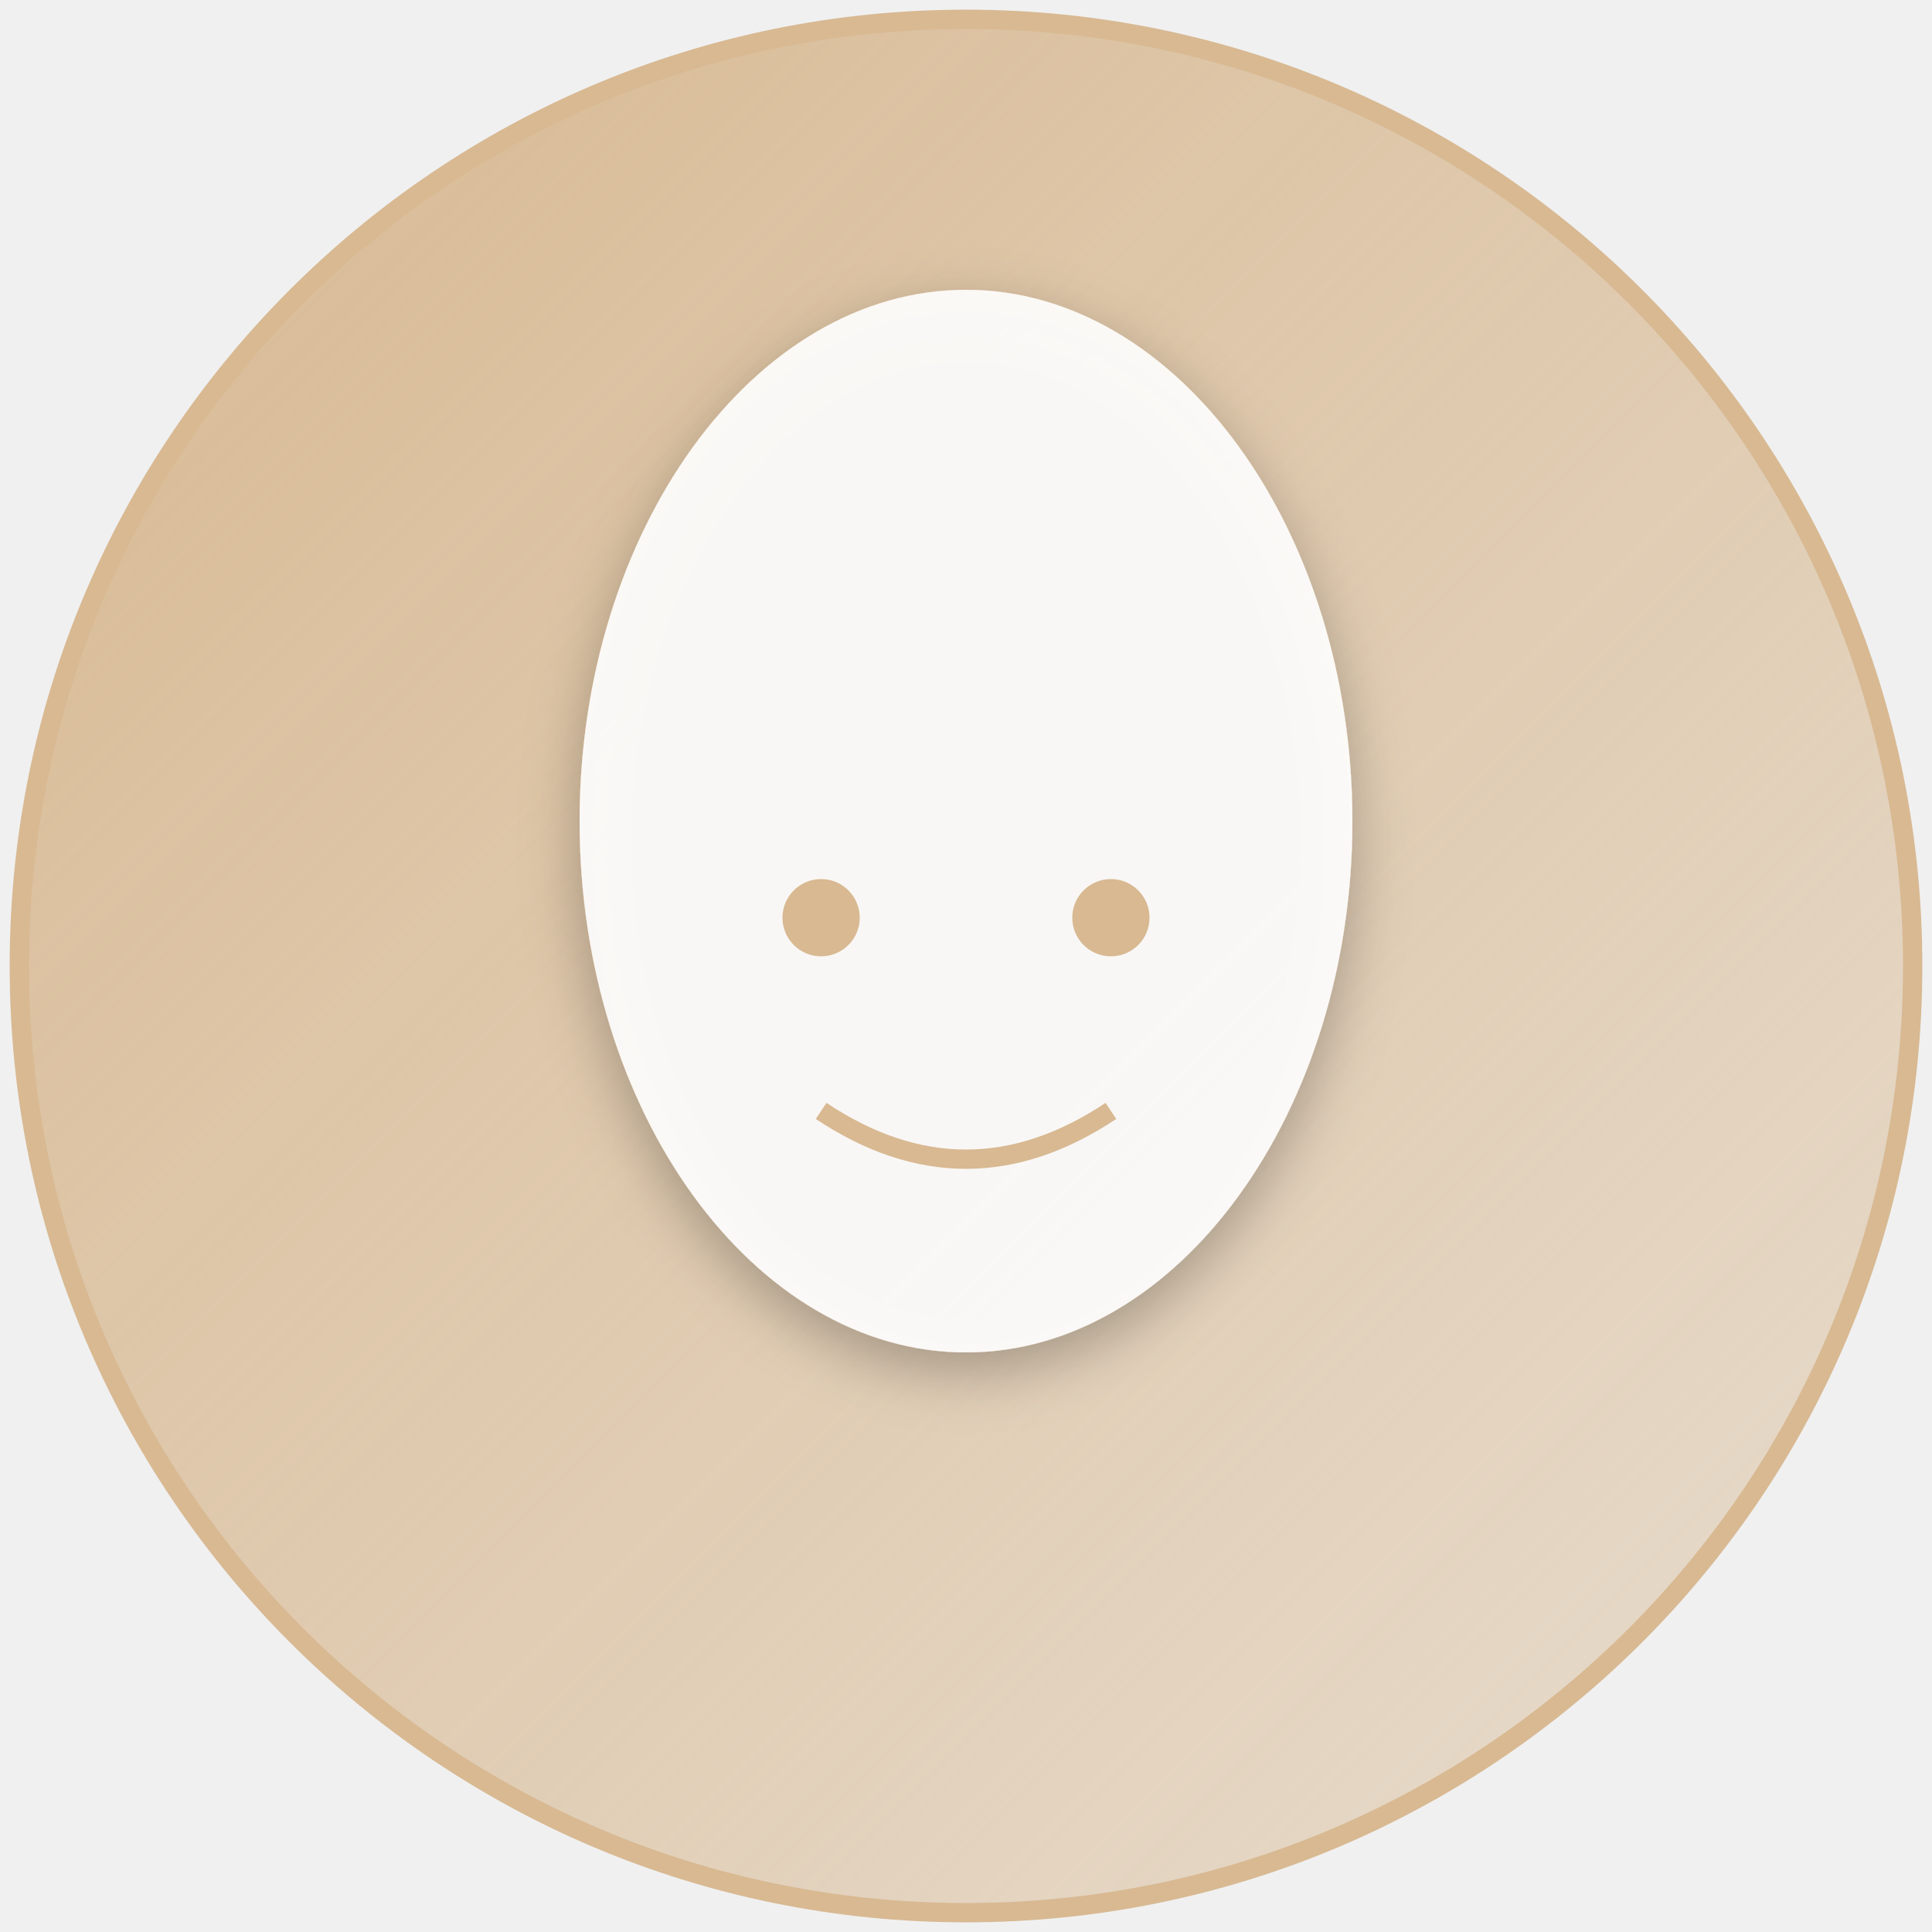
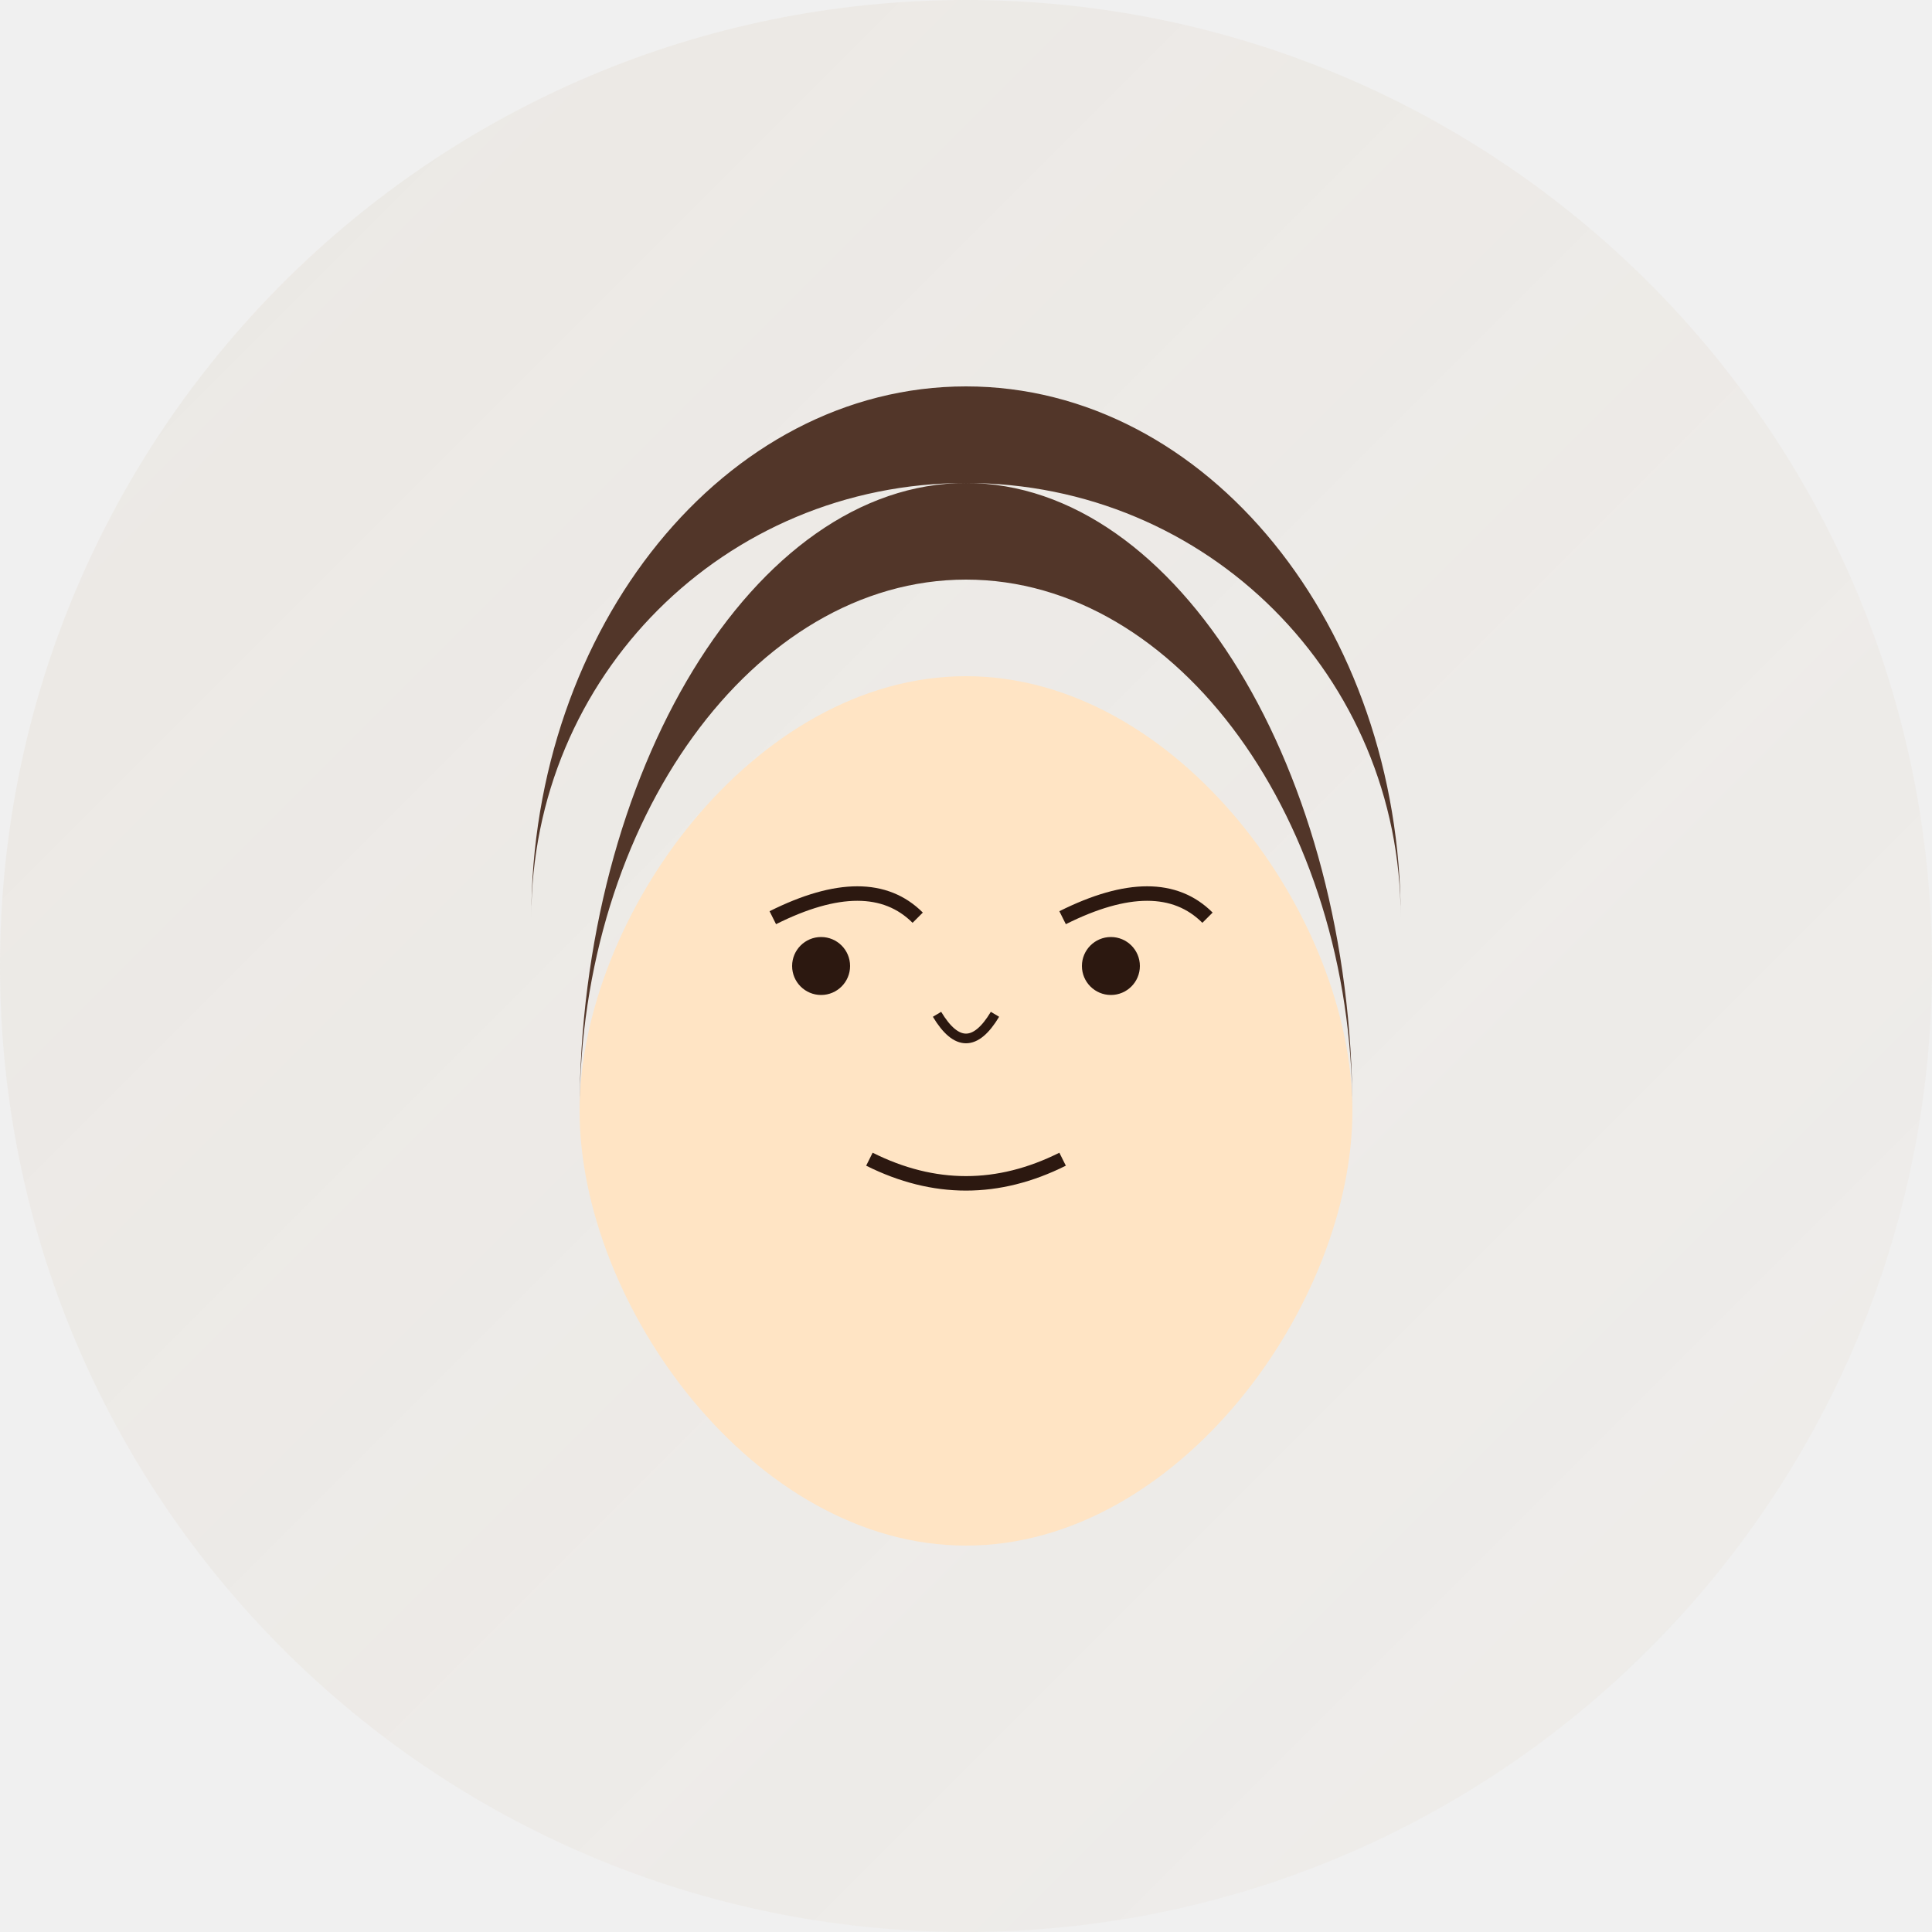
<svg xmlns="http://www.w3.org/2000/svg" width="200" height="200" viewBox="0 0 200 200" fill="none">
  <defs>
-     <linearGradient id="grad" x1="0%" y1="0%" x2="100%" y2="100%">
-       <stop offset="0%" style="stop-color:#D8B992;stop-opacity:1" />
-       <stop offset="100%" style="stop-color:#D8B99299;stop-opacity:0.6" />
+     <linearGradient id="gradelena" x1="0%" y1="0%" x2="100%" y2="100%">
+       <stop offset="0%" style="stop-color:#C8A97E;stop-opacity:0.1" />
+       <stop offset="100%" style="stop-color:#C8A97E;stop-opacity:0.05" />
    </linearGradient>
-     <filter id="shadow">
-       <feDropShadow dx="0" dy="2" stdDeviation="3" flood-opacity="0.3" />
-     </filter>
  </defs>
-   <circle cx="100" cy="100" r="98" fill="url(#grad)" stroke="#D8B992" stroke-width="2" />
-   <path d="M100 140c-22 0-40-25-40-55s18-55 40-55 40 25 40 55-18 55-40 55z" fill="#ffffff" fill-opacity="0.9" filter="url(#shadow)" />
-   <circle cx="85" cy="95" r="4" fill="#D8B992" />
-   <circle cx="115" cy="95" r="4" fill="#D8B992" />
-   <path d="M85 115q15 10 30 0" stroke="#D8B992" stroke-width="2" fill="none" />
+   <circle cx="100" cy="100" r="100" fill="url(#gradelena)" />
+   <path d="M100 160c-22 0-40-25-40-45s18-45 40-45 40 25 40 45-18 45-40 45z" fill="#FFE4C4" />
+   <path d="M60 115c0-30 18-55 40-55s40 25 40 55c0-35-18-65-40-65s-40 30-40 65z             M55 95c0-25 20-45 45-45s45 20 45 45c0-30-20-55-45-55s-45 25-45 55z" fill="#523629" />
+   <circle cx="85" cy="100" r="3" fill="#2C1810" />
+   <circle cx="115" cy="100" r="3" fill="#2C1810" />
+   <path d="M80 95q10-5 15 0M110 95q10-5 15 0" stroke="#2C1810" stroke-width="1.5" />
+   <path d="M97 105q3 5 6 0" stroke="#2C1810" stroke-width="1" />
+   <path d="M90 120q10 5 20 0" stroke="#2C1810" stroke-width="1.5" fill="none" />
</svg>
